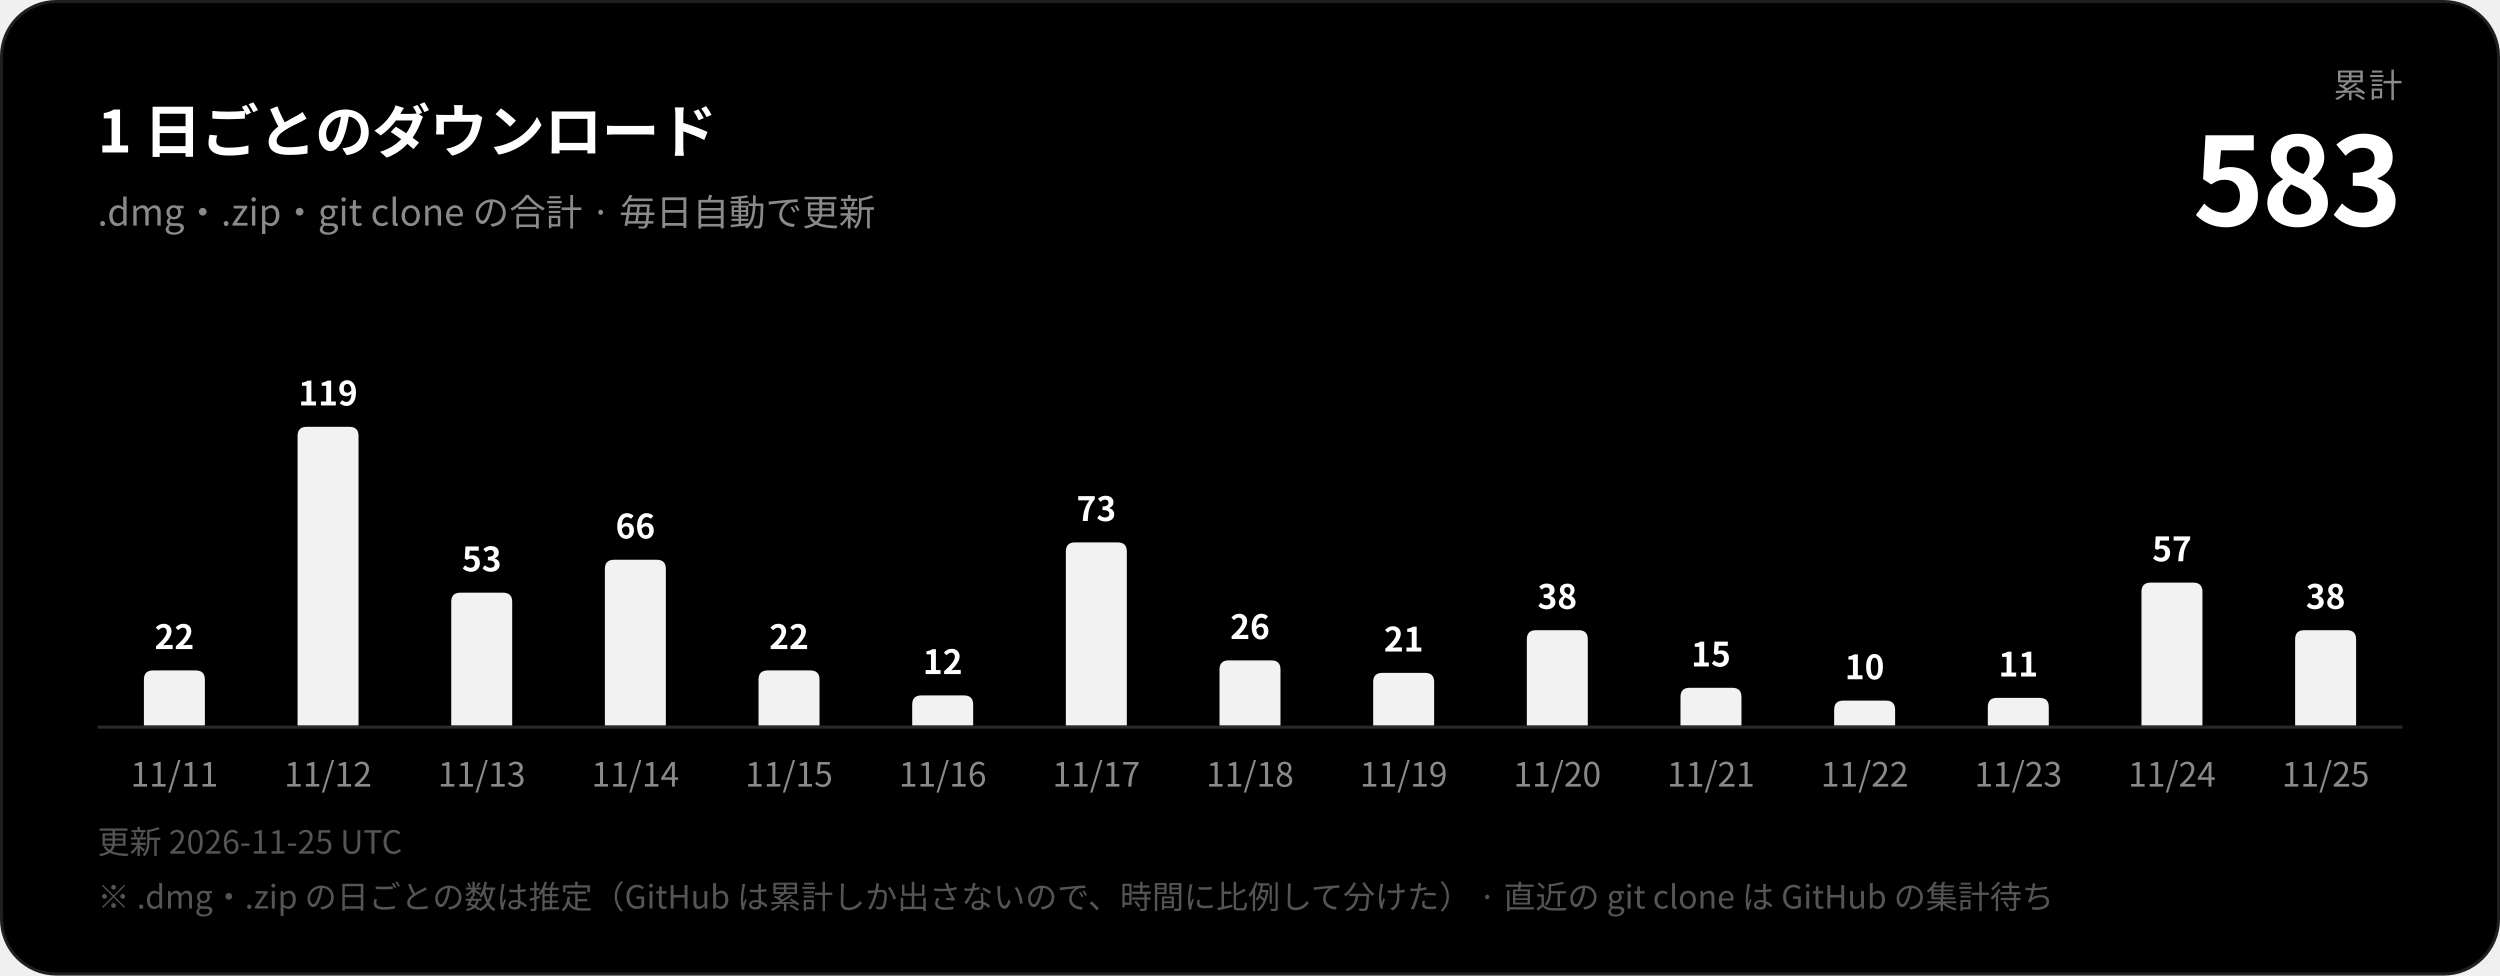
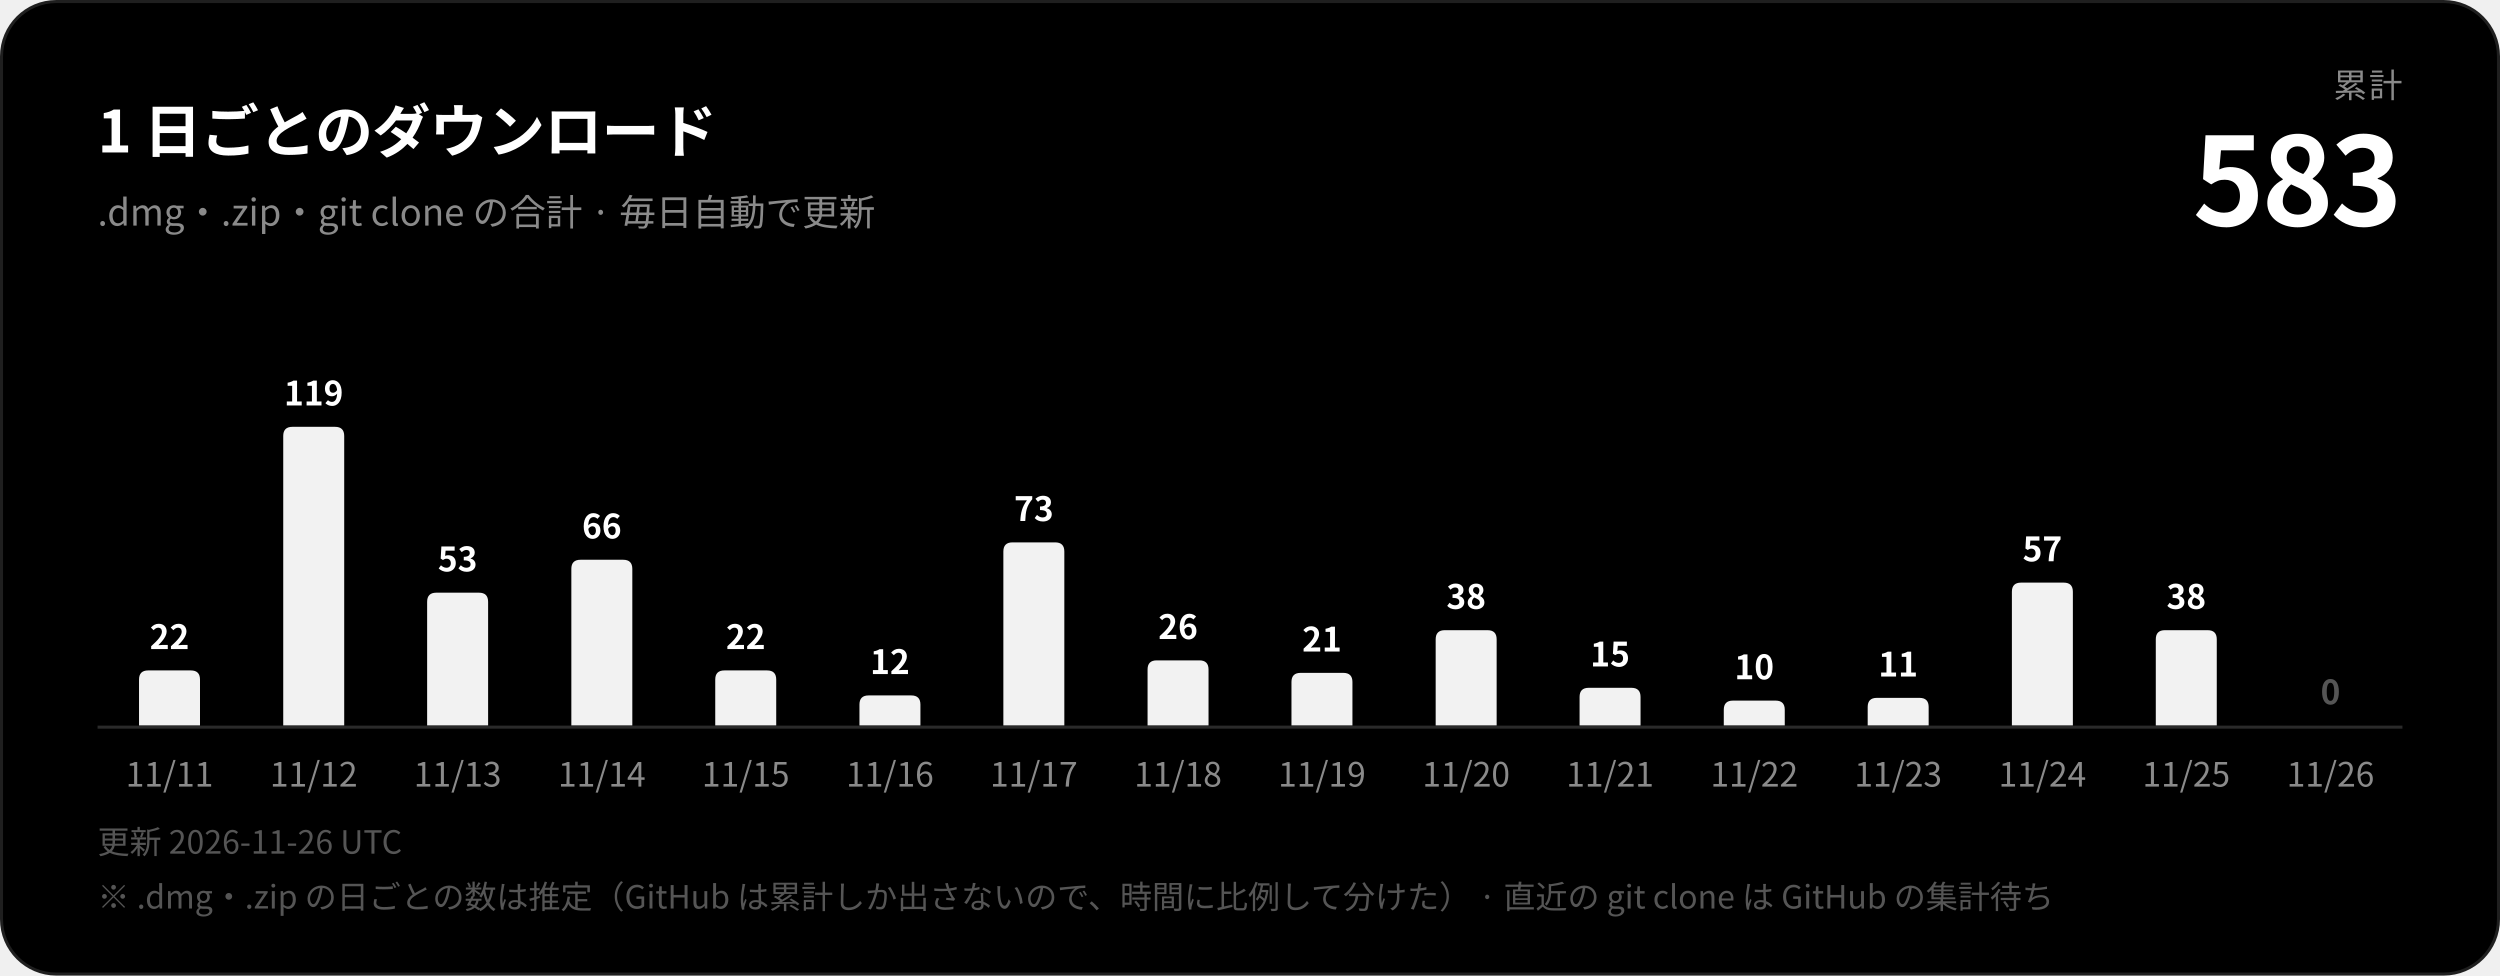
<svg xmlns="http://www.w3.org/2000/svg" width="820" height="320" viewBox="0 0 820 320" role="img" aria-label="1 日ごとのダウンロード">
  <rect x="0.5" y="0.5" width="819" height="319" rx="18" fill="#000000" stroke="#1f1f1f" />
  <g font-family="-apple-system, BlinkMacSystemFont, 'SF Pro Display', 'Segoe UI', 'Hiragino Sans', 'Hiragino Kaku Gothic ProN', 'Noto Sans CJK JP', 'Noto Sans JP', 'PingFang SC', 'Microsoft YaHei', sans-serif" style="font-variant-numeric: tabular-nums">
    <text x="32" y="50" font-size="19" font-weight="600" fill="#ffffff" letter-spacing="-0.2">1 日ごとのダウンロード</text>
    <text x="32" y="74" font-size="12" fill="#8a8a8a">.dmg・.zip・git clone の合計 · 毎日自動で更新</text>
    <text x="788" y="32" font-size="11" fill="#8a8a8a" text-anchor="end" letter-spacing="0.6">累計</text>
    <text x="788" y="74" font-size="40" font-weight="700" fill="#ffffff" text-anchor="end" letter-spacing="-1">583</text>
-     <path d="M47.2,238.0V222.9Q47.2,219.9 50.2,219.9H64.2Q67.2,219.9 67.2,222.9V238.0Z" fill="#f2f2f2" />
-     <text x="57.2" y="212.9" font-size="11" font-weight="600" fill="#ffffff" text-anchor="middle">22</text>
-     <text x="57.2" y="258" font-size="11" fill="#8a8a8a" text-anchor="middle">11/11</text>
-     <path d="M97.6,238.0V143.0Q97.6,140.0 100.6,140.0H114.6Q117.6,140.0 117.6,143.0V238.0Z" fill="#f2f2f2" />
-     <text x="107.6" y="133.0" font-size="11" font-weight="600" fill="#ffffff" text-anchor="middle">119</text>
-     <text x="107.6" y="258" font-size="11" fill="#8a8a8a" text-anchor="middle">11/12</text>
-     <path d="M148.0,238.0V197.4Q148.0,194.4 151.0,194.4H165.0Q168.0,194.4 168.0,197.4V238.0Z" fill="#f2f2f2" />
-     <text x="158.0" y="187.4" font-size="11" font-weight="600" fill="#ffffff" text-anchor="middle">53</text>
-     <text x="158.0" y="258" font-size="11" fill="#8a8a8a" text-anchor="middle">11/13</text>
-     <path d="M198.4,238.0V186.6Q198.4,183.6 201.4,183.6H215.4Q218.4,183.6 218.4,186.6V238.0Z" fill="#f2f2f2" />
-     <text x="208.4" y="176.6" font-size="11" font-weight="600" fill="#ffffff" text-anchor="middle">66</text>
-     <text x="208.4" y="258" font-size="11" fill="#8a8a8a" text-anchor="middle">11/14</text>
-     <path d="M248.8,238.0V222.9Q248.8,219.9 251.8,219.9H265.8Q268.8,219.9 268.8,222.9V238.0Z" fill="#f2f2f2" />
-     <text x="258.8" y="212.9" font-size="11" font-weight="600" fill="#ffffff" text-anchor="middle">22</text>
-     <text x="258.8" y="258" font-size="11" fill="#8a8a8a" text-anchor="middle">11/15</text>
-     <path d="M299.2,238.0V231.1Q299.2,228.1 302.2,228.1H316.2Q319.2,228.1 319.2,231.1V238.0Z" fill="#f2f2f2" />
-     <text x="309.2" y="221.1" font-size="11" font-weight="600" fill="#ffffff" text-anchor="middle">12</text>
-     <text x="309.2" y="258" font-size="11" fill="#8a8a8a" text-anchor="middle">11/16</text>
-     <path d="M349.6,238.0V180.9Q349.6,177.9 352.6,177.9H366.6Q369.6,177.9 369.6,180.9V238.0Z" fill="#f2f2f2" />
-     <text x="359.6" y="170.9" font-size="11" font-weight="600" fill="#ffffff" text-anchor="middle">73</text>
-     <text x="359.6" y="258" font-size="11" fill="#8a8a8a" text-anchor="middle">11/17</text>
-     <path d="M400.0,238.0V219.6Q400.0,216.6 403.0,216.6H417.0Q420.0,216.6 420.0,219.6V238.0Z" fill="#f2f2f2" />
-     <text x="410.0" y="209.6" font-size="11" font-weight="600" fill="#ffffff" text-anchor="middle">26</text>
-     <text x="410.0" y="258" font-size="11" fill="#8a8a8a" text-anchor="middle">11/18</text>
-     <path d="M450.4,238.0V223.7Q450.4,220.7 453.4,220.7H467.4Q470.4,220.7 470.4,223.7V238.0Z" fill="#f2f2f2" />
-     <text x="460.4" y="213.7" font-size="11" font-weight="600" fill="#ffffff" text-anchor="middle">21</text>
-     <text x="460.4" y="258" font-size="11" fill="#8a8a8a" text-anchor="middle">11/19</text>
-     <path d="M500.8,238.0V209.7Q500.8,206.7 503.8,206.7H517.8Q520.8,206.7 520.8,209.7V238.0Z" fill="#f2f2f2" />
-     <text x="510.8" y="199.7" font-size="11" font-weight="600" fill="#ffffff" text-anchor="middle">38</text>
-     <text x="510.8" y="258" font-size="11" fill="#8a8a8a" text-anchor="middle">11/20</text>
-     <path d="M551.2,238.0V228.6Q551.2,225.6 554.2,225.6H568.2Q571.2,225.6 571.2,228.6V238.0Z" fill="#f2f2f2" />
-     <text x="561.2" y="218.6" font-size="11" font-weight="600" fill="#ffffff" text-anchor="middle">15</text>
-     <text x="561.2" y="258" font-size="11" fill="#8a8a8a" text-anchor="middle">11/21</text>
-     <path d="M601.6,238.0V232.8Q601.6,229.8 604.6,229.8H618.6Q621.6,229.8 621.6,232.8V238.0Z" fill="#f2f2f2" />
-     <text x="611.6" y="222.8" font-size="11" font-weight="600" fill="#ffffff" text-anchor="middle">10</text>
-     <text x="611.6" y="258" font-size="11" fill="#8a8a8a" text-anchor="middle">11/22</text>
-     <path d="M652.0,238.0V231.9Q652.0,228.9 655.0,228.9H669.0Q672.0,228.9 672.0,231.9V238.0Z" fill="#f2f2f2" />
-     <text x="662.0" y="221.9" font-size="11" font-weight="600" fill="#ffffff" text-anchor="middle">11</text>
-     <text x="662.0" y="258" font-size="11" fill="#8a8a8a" text-anchor="middle">11/23</text>
-     <path d="M702.4,238.0V194.1Q702.4,191.1 705.4,191.1H719.4Q722.4,191.1 722.4,194.1V238.0Z" fill="#f2f2f2" />
-     <text x="712.4" y="184.1" font-size="11" font-weight="600" fill="#ffffff" text-anchor="middle">57</text>
-     <text x="712.4" y="258" font-size="11" fill="#8a8a8a" text-anchor="middle">11/24</text>
-     <path d="M752.8,238.0V209.7Q752.8,206.7 755.8,206.7H769.8Q772.8,206.7 772.8,209.7V238.0Z" fill="#f2f2f2" />
-     <text x="762.8" y="199.7" font-size="11" font-weight="600" fill="#ffffff" text-anchor="middle">38</text>
-     <text x="762.8" y="258" font-size="11" fill="#8a8a8a" text-anchor="middle">11/25</text>
+     <path d="M45.6,238.0V222.9Q45.6,219.9 48.6,219.9H62.6Q65.6,219.9 65.6,222.9V238.0Z" fill="#f2f2f2" />
+     <text x="55.6" y="212.9" font-size="11" font-weight="600" fill="#ffffff" text-anchor="middle">22</text>
+     <text x="55.6" y="258" font-size="11" fill="#8a8a8a" text-anchor="middle">11/11</text>
+     <path d="M92.9,238.0V143.0Q92.9,140.0 95.9,140.0H109.9Q112.9,140.0 112.9,143.0V238.0Z" fill="#f2f2f2" />
+     <text x="102.9" y="133.0" font-size="11" font-weight="600" fill="#ffffff" text-anchor="middle">119</text>
+     <text x="102.9" y="258" font-size="11" fill="#8a8a8a" text-anchor="middle">11/12</text>
+     <path d="M140.1,238.0V197.4Q140.1,194.4 143.1,194.4H157.1Q160.1,194.4 160.1,197.4V238.0Z" fill="#f2f2f2" />
+     <text x="150.1" y="187.4" font-size="11" font-weight="600" fill="#ffffff" text-anchor="middle">53</text>
+     <text x="150.1" y="258" font-size="11" fill="#8a8a8a" text-anchor="middle">11/13</text>
+     <path d="M187.4,238.0V186.6Q187.4,183.6 190.4,183.6H204.4Q207.4,183.6 207.4,186.6V238.0Z" fill="#f2f2f2" />
+     <text x="197.4" y="176.6" font-size="11" font-weight="600" fill="#ffffff" text-anchor="middle">66</text>
+     <text x="197.4" y="258" font-size="11" fill="#8a8a8a" text-anchor="middle">11/14</text>
+     <path d="M234.6,238.0V222.9Q234.6,219.9 237.6,219.9H251.6Q254.6,219.9 254.6,222.9V238.0Z" fill="#f2f2f2" />
+     <text x="244.6" y="212.9" font-size="11" font-weight="600" fill="#ffffff" text-anchor="middle">22</text>
+     <text x="244.6" y="258" font-size="11" fill="#8a8a8a" text-anchor="middle">11/15</text>
+     <path d="M281.9,238.0V231.1Q281.9,228.1 284.9,228.1H298.9Q301.9,228.1 301.9,231.1V238.0Z" fill="#f2f2f2" />
+     <text x="291.9" y="221.1" font-size="11" font-weight="600" fill="#ffffff" text-anchor="middle">12</text>
+     <text x="291.9" y="258" font-size="11" fill="#8a8a8a" text-anchor="middle">11/16</text>
+     <path d="M329.1,238.0V180.9Q329.1,177.9 332.1,177.9H346.1Q349.1,177.9 349.1,180.9V238.0Z" fill="#f2f2f2" />
+     <text x="339.1" y="170.9" font-size="11" font-weight="600" fill="#ffffff" text-anchor="middle">73</text>
+     <text x="339.1" y="258" font-size="11" fill="#8a8a8a" text-anchor="middle">11/17</text>
+     <path d="M376.4,238.0V219.6Q376.4,216.6 379.4,216.6H393.4Q396.4,216.6 396.4,219.6V238.0Z" fill="#f2f2f2" />
+     <text x="386.4" y="209.6" font-size="11" font-weight="600" fill="#ffffff" text-anchor="middle">26</text>
+     <text x="386.4" y="258" font-size="11" fill="#8a8a8a" text-anchor="middle">11/18</text>
+     <path d="M423.6,238.0V223.7Q423.6,220.7 426.6,220.7H440.6Q443.6,220.7 443.6,223.7V238.0Z" fill="#f2f2f2" />
+     <text x="433.6" y="213.7" font-size="11" font-weight="600" fill="#ffffff" text-anchor="middle">21</text>
+     <text x="433.6" y="258" font-size="11" fill="#8a8a8a" text-anchor="middle">11/19</text>
+     <path d="M470.9,238.0V209.7Q470.9,206.7 473.9,206.7H487.9Q490.9,206.7 490.9,209.7V238.0Z" fill="#f2f2f2" />
+     <text x="480.9" y="199.7" font-size="11" font-weight="600" fill="#ffffff" text-anchor="middle">38</text>
+     <text x="480.9" y="258" font-size="11" fill="#8a8a8a" text-anchor="middle">11/20</text>
+     <path d="M518.1,238.0V228.6Q518.1,225.6 521.1,225.6H535.1Q538.1,225.6 538.1,228.6V238.0Z" fill="#f2f2f2" />
+     <text x="528.1" y="218.6" font-size="11" font-weight="600" fill="#ffffff" text-anchor="middle">15</text>
+     <text x="528.1" y="258" font-size="11" fill="#8a8a8a" text-anchor="middle">11/21</text>
+     <path d="M565.4,238.0V232.8Q565.4,229.8 568.4,229.8H582.4Q585.4,229.8 585.4,232.8V238.0Z" fill="#f2f2f2" />
+     <text x="575.4" y="222.8" font-size="11" font-weight="600" fill="#ffffff" text-anchor="middle">10</text>
+     <text x="575.4" y="258" font-size="11" fill="#8a8a8a" text-anchor="middle">11/22</text>
+     <path d="M612.6,238.0V231.9Q612.6,228.9 615.6,228.9H629.6Q632.6,228.9 632.6,231.9V238.0Z" fill="#f2f2f2" />
+     <text x="622.6" y="221.9" font-size="11" font-weight="600" fill="#ffffff" text-anchor="middle">11</text>
+     <text x="622.6" y="258" font-size="11" fill="#8a8a8a" text-anchor="middle">11/23</text>
+     <path d="M659.9,238.0V194.1Q659.9,191.1 662.9,191.1H676.9Q679.9,191.1 679.9,194.1V238.0Z" fill="#f2f2f2" />
+     <text x="669.9" y="184.1" font-size="11" font-weight="600" fill="#ffffff" text-anchor="middle">57</text>
+     <text x="669.9" y="258" font-size="11" fill="#8a8a8a" text-anchor="middle">11/24</text>
+     <path d="M707.1,238.0V209.7Q707.1,206.7 710.1,206.7H724.1Q727.1,206.7 727.1,209.7V238.0Z" fill="#f2f2f2" />
+     <text x="717.1" y="199.7" font-size="11" font-weight="600" fill="#ffffff" text-anchor="middle">38</text>
+     <text x="717.1" y="258" font-size="11" fill="#8a8a8a" text-anchor="middle">11/25</text>
+     <text x="764.4" y="231.0" font-size="11" font-weight="600" fill="#555555" text-anchor="middle">0</text>
+     <text x="764.4" y="258" font-size="11" fill="#8a8a8a" text-anchor="middle">11/26</text>
    <line x1="32" y1="238.5" x2="788" y2="238.5" stroke="#2a2a2a" stroke-width="1" />
-     <text x="32" y="280" font-size="10.5" fill="#555555">更新 2026-11-25 UTC</text>
+     <text x="32" y="280" font-size="10.5" fill="#555555">更新 2026-11-26 UTC</text>
    <text x="32" y="298" font-size="10.5" fill="#555555">※ .dmg・.zip の日ごとの数は推定（GitHub は累計しか出さないので、時間に比例して分けた） · 直近の git clone は GitHub の集計待ち</text>
  </g>
</svg>
